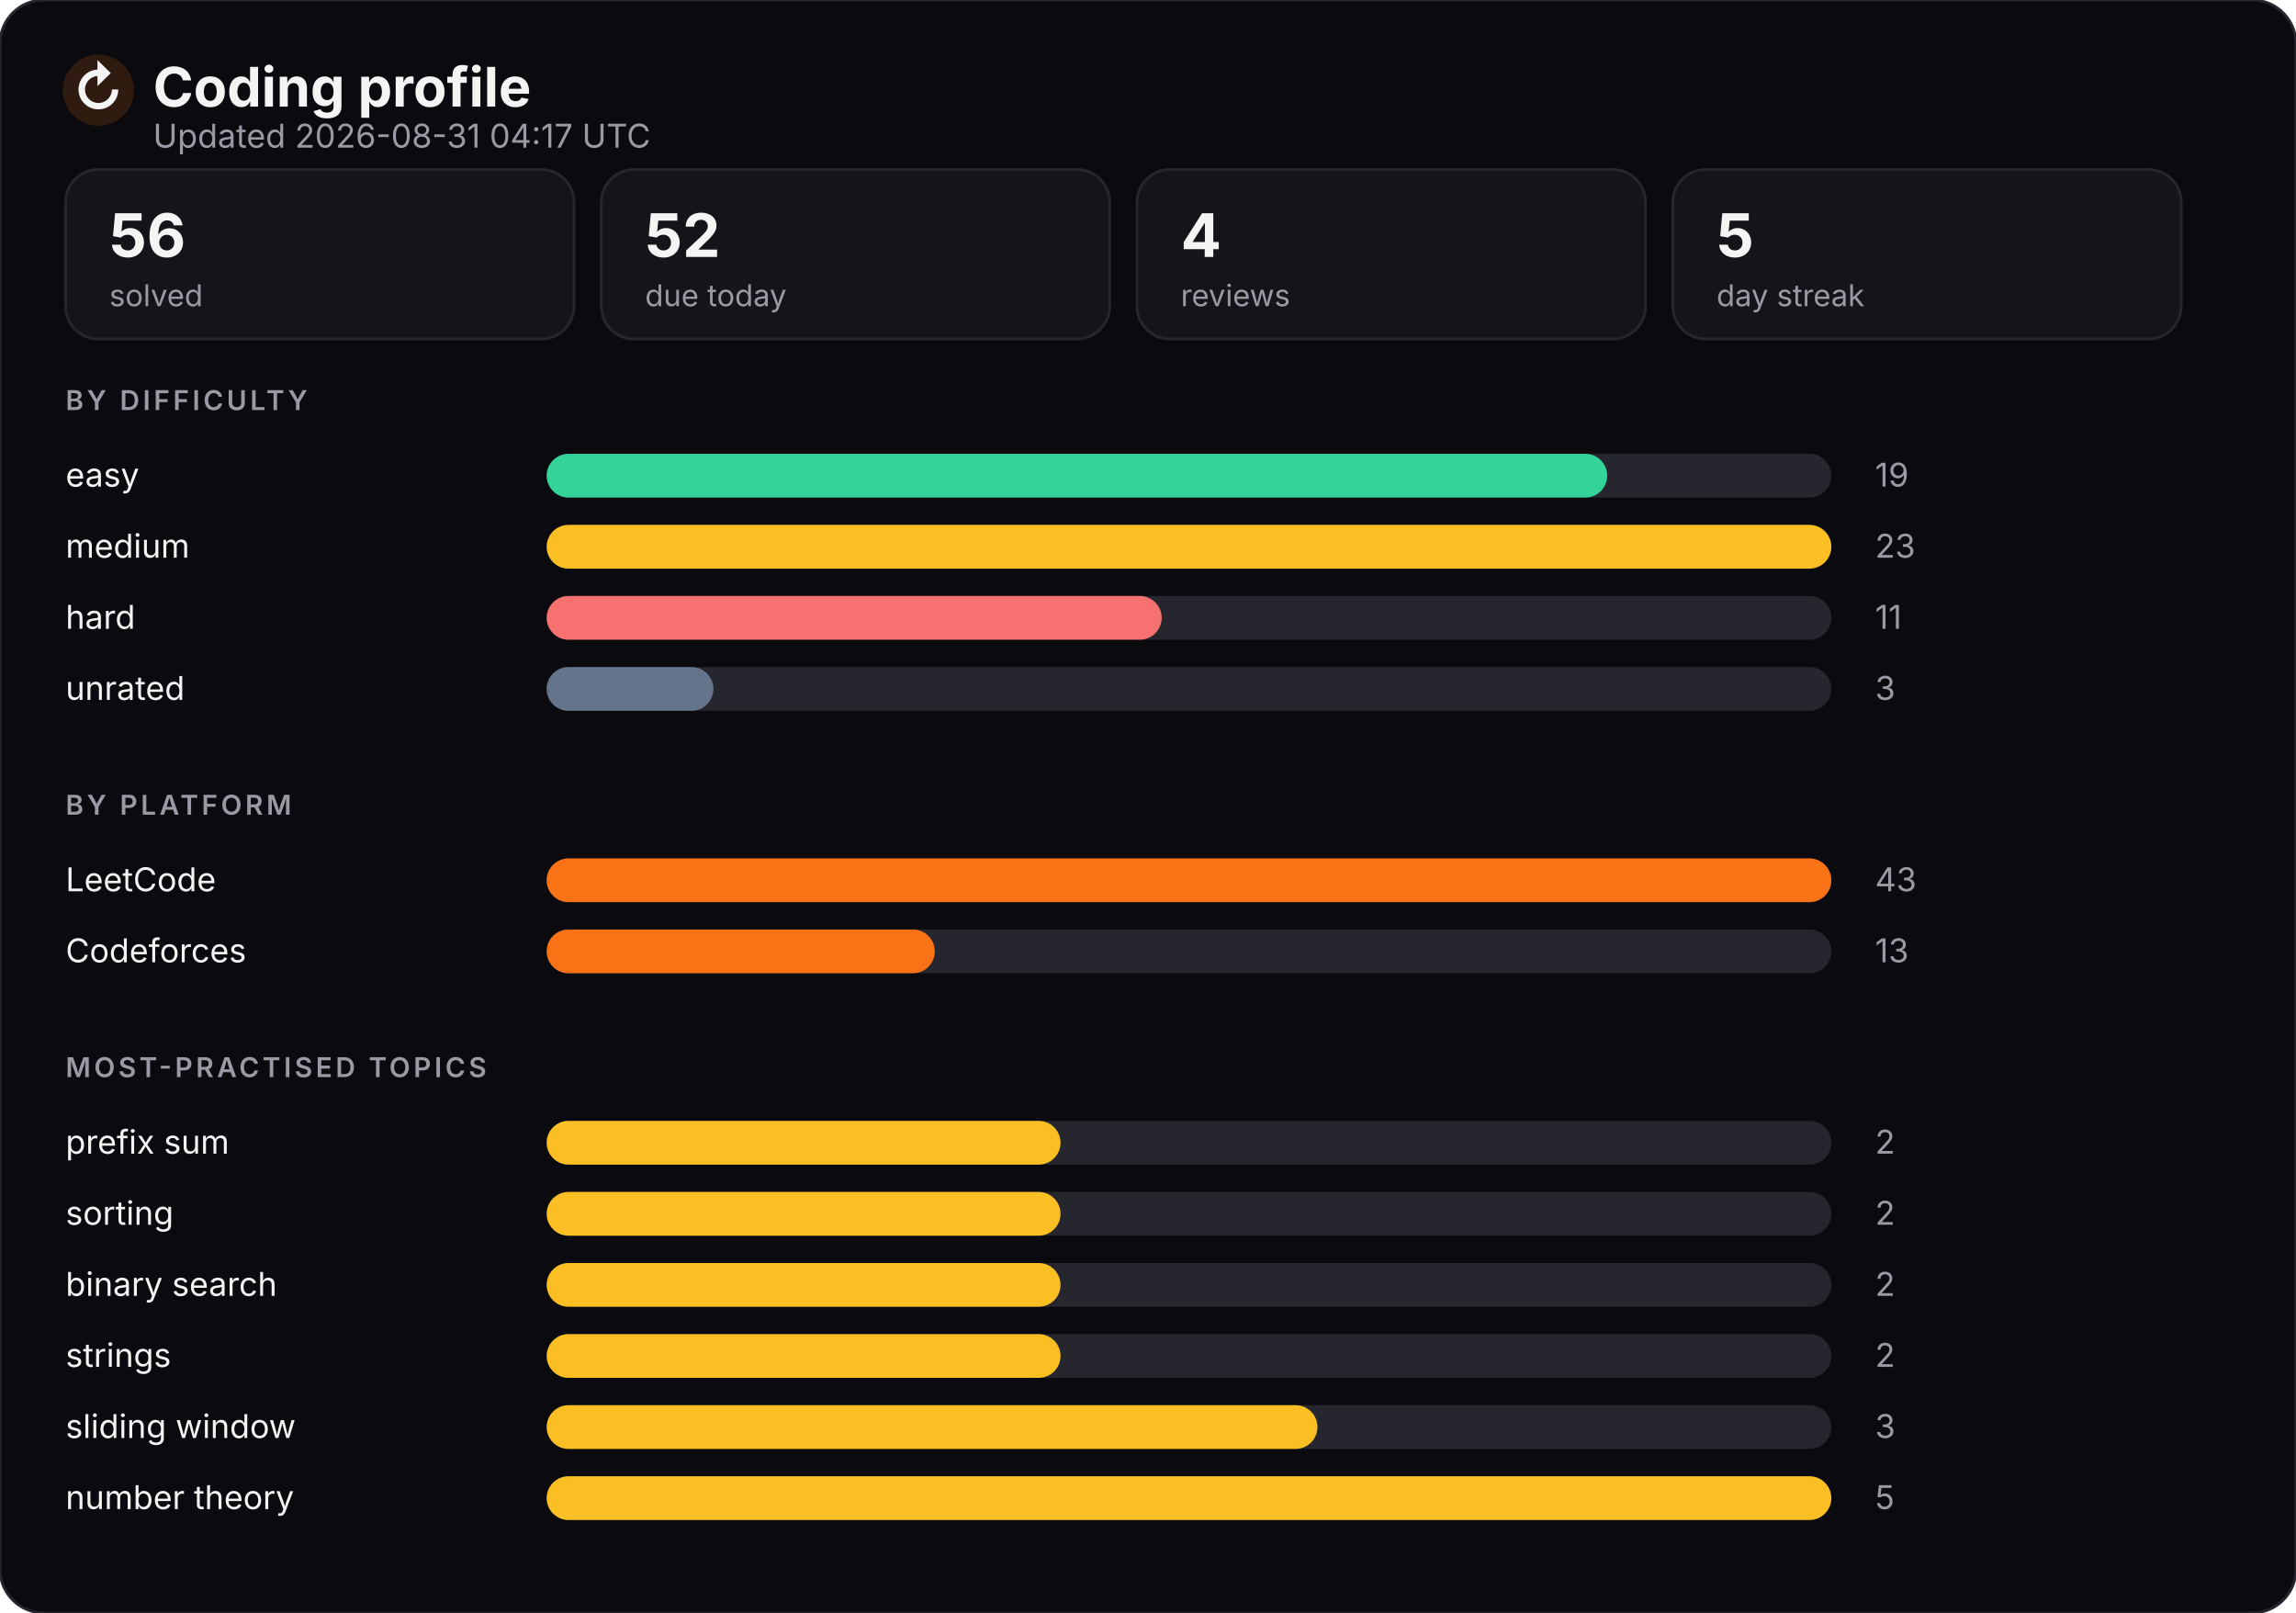
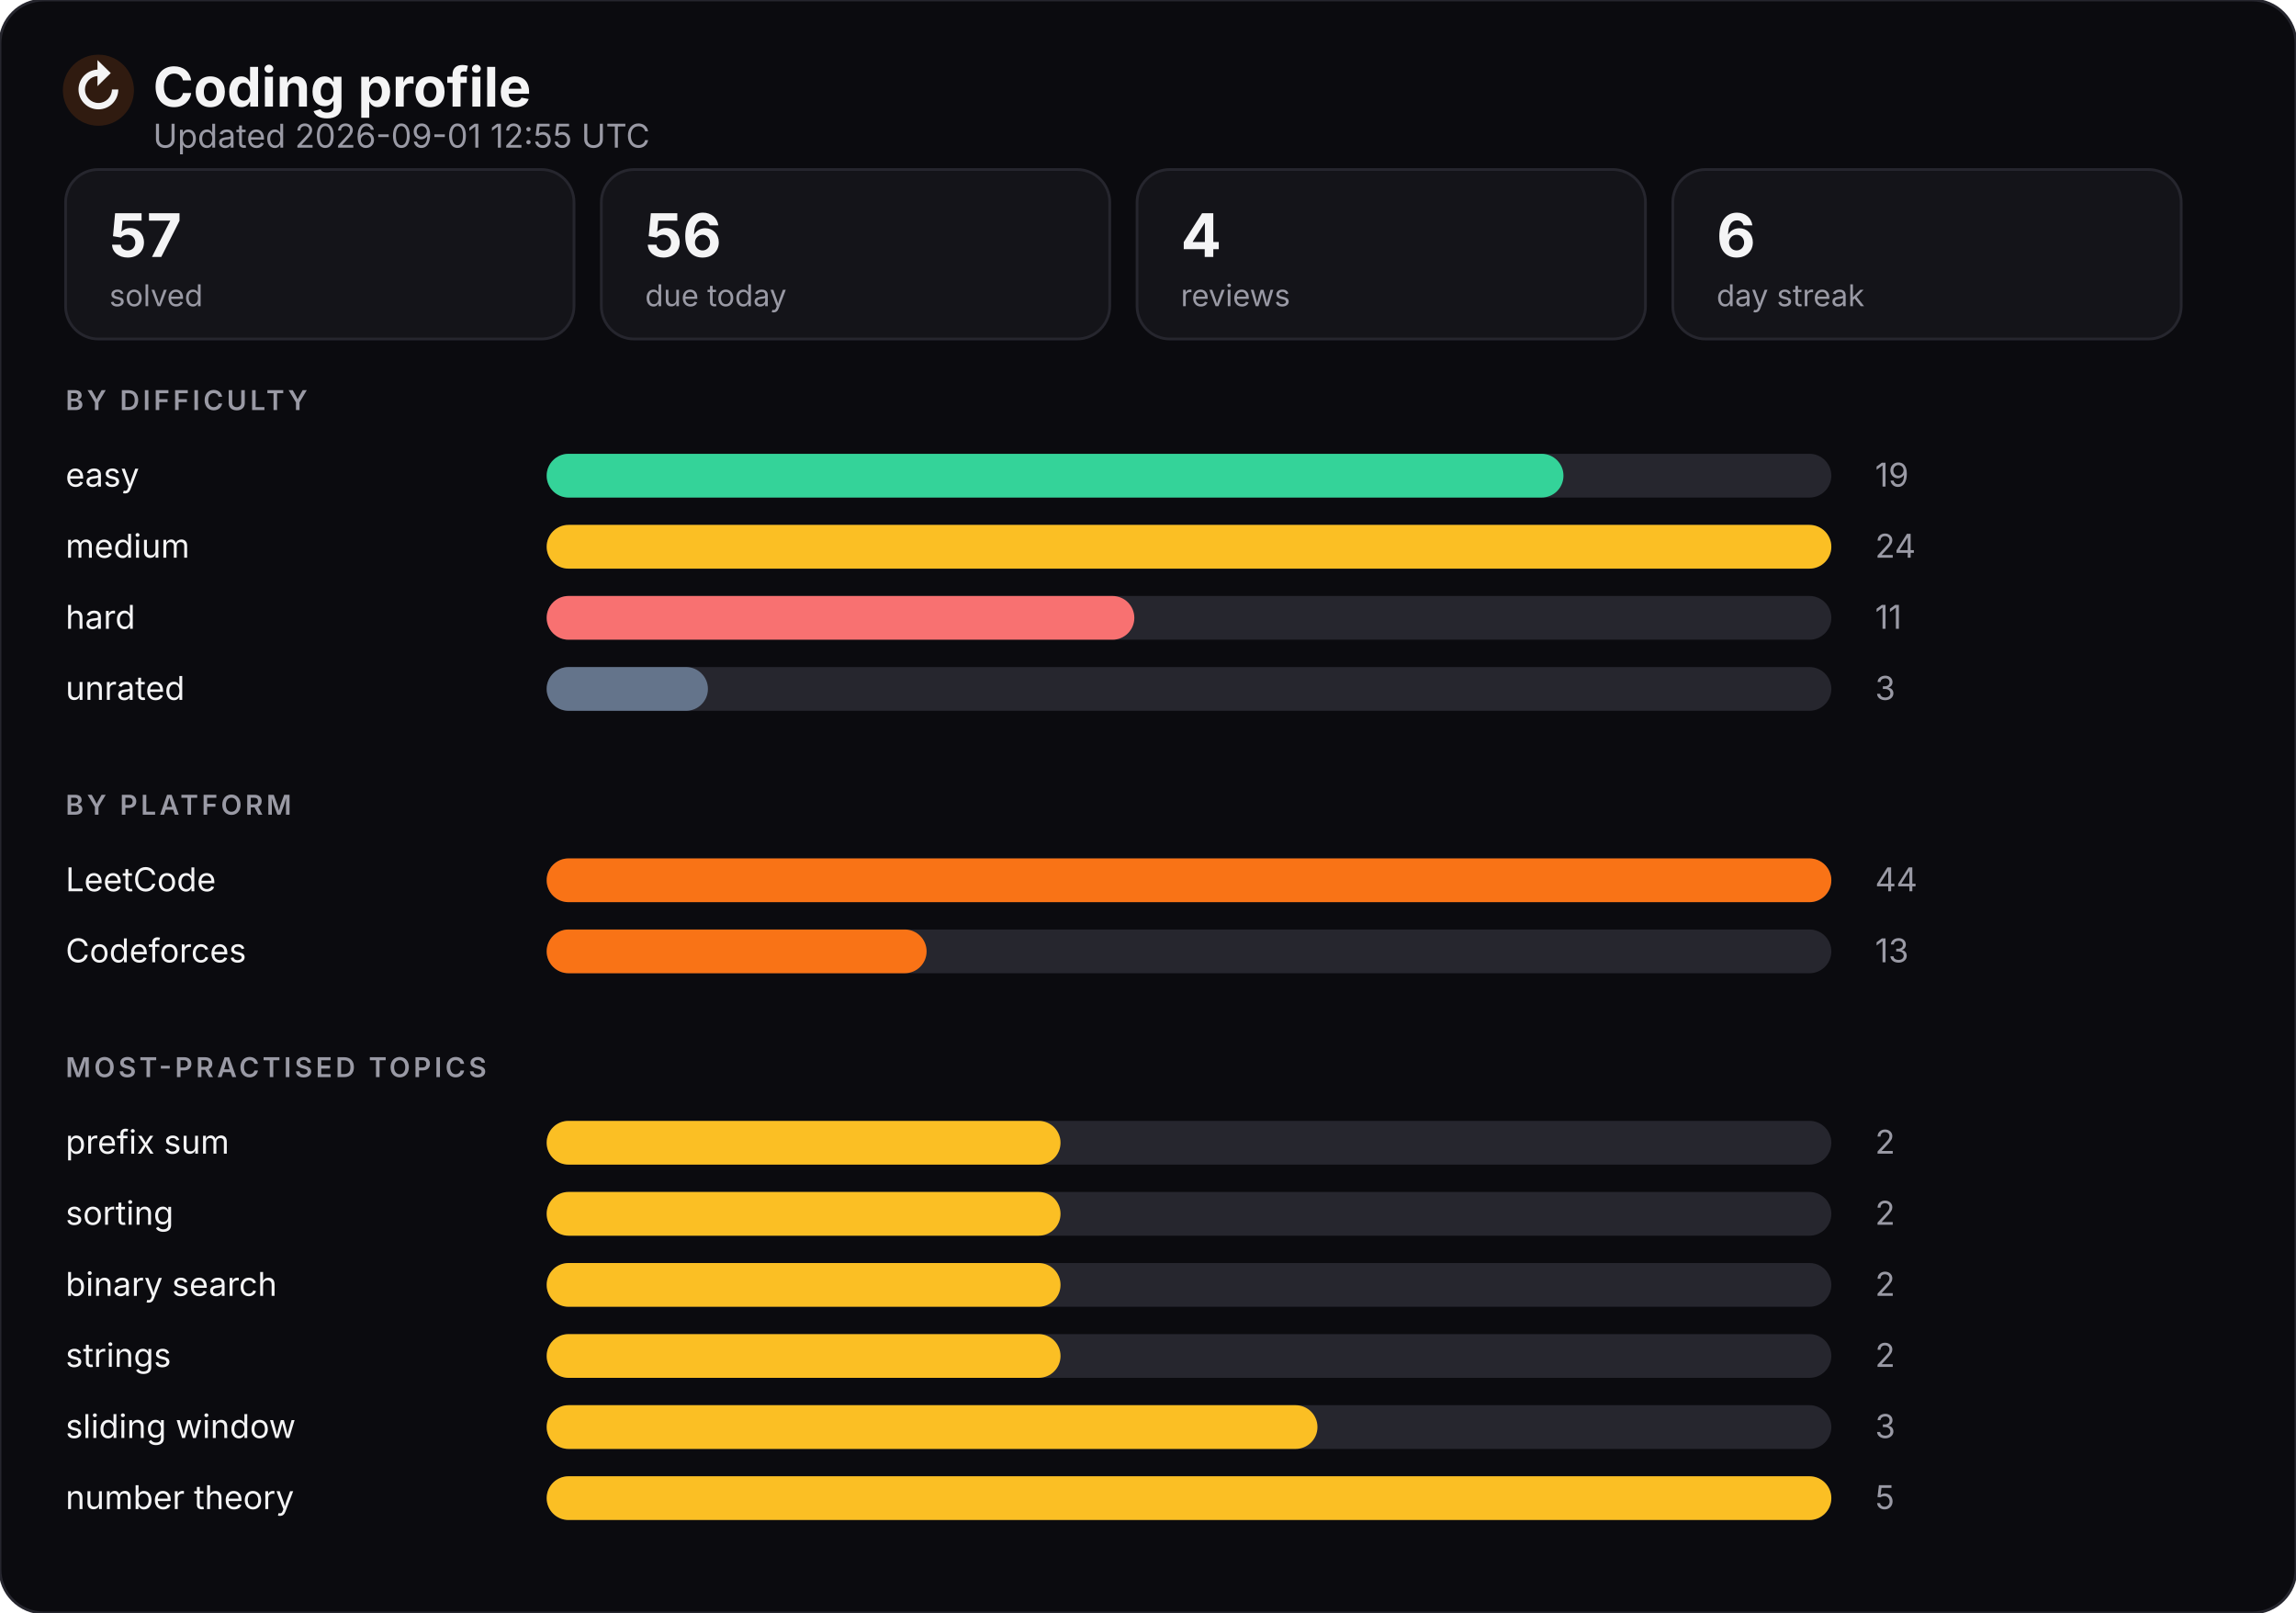
<svg xmlns="http://www.w3.org/2000/svg" width="840" height="590" viewBox="0 0 840 590" role="img" aria-label="Coding profile">
  <style>
    text { font-family: -apple-system, BlinkMacSystemFont, "Segoe UI", Inter, sans-serif; }
    .title { fill: #f4f4f5; font-size: 20px; font-weight: 700; }
    .subtitle { fill: #9a9aa5; font-size: 12px; }
    .section { fill: #9a9aa5; font-size: 10px; letter-spacing: 0.12em; font-weight: 600; }
    .label { fill: #f4f4f5; font-size: 12px; }
    .value { fill: #9a9aa5; font-size: 12px; }
    .tileValue { fill: #f4f4f5; font-size: 22px; font-weight: 700; }
    .tileLabel { fill: #9a9aa5; font-size: 11px; }

    .bar { transform-origin: 200px center; animation: grow 900ms cubic-bezier(.2,.8,.2,1) both; }
    .tile { animation: rise 600ms cubic-bezier(.2,.8,.2,1) both; }
    @keyframes grow { from { transform: scaleX(0); } to { transform: scaleX(1); } }
    @keyframes rise { from { opacity: 0; transform: translateY(6px); } to { opacity: 1; transform: none; } }
    @media (prefers-reduced-motion: reduce) {
      .bar, .tile { animation: none; }
    }
  </style>
  <rect width="840" height="590" rx="16" fill="#0b0b0f" stroke="#26262e" />
  <circle cx="36" cy="33" r="13" fill="#f97316" opacity="0.16" />
  <text x="36" y="40" class="title" fill="#f97316" text-anchor="middle">↻</text>
  <text x="56" y="39" class="title">Coding profile</text>
-   <text x="56" y="54" class="subtitle">Updated 2026-08-31 04:17 UTC</text>
+   <text x="56" y="54" class="subtitle">Updated 2026-09-01 12:55 UTC</text>
  <g class="tile" style="animation-delay:0s">
    <rect x="24" y="62" width="186" height="62" rx="12" fill="#141419" stroke="#26262e" />
-     <text x="40" y="94" class="tileValue">56</text>
+     <text x="40" y="94" class="tileValue">57</text>
    <text x="40" y="112" class="tileLabel">solved</text>
  </g>
  <g class="tile" style="animation-delay:0.06s">
    <rect x="220" y="62" width="186" height="62" rx="12" fill="#141419" stroke="#26262e" />
-     <text x="236" y="94" class="tileValue">52</text>
+     <text x="236" y="94" class="tileValue">56</text>
    <text x="236" y="112" class="tileLabel">due today</text>
  </g>
  <g class="tile" style="animation-delay:0.12s">
    <rect x="416" y="62" width="186" height="62" rx="12" fill="#141419" stroke="#26262e" />
    <text x="432" y="94" class="tileValue">4</text>
    <text x="432" y="112" class="tileLabel">reviews</text>
  </g>
  <g class="tile" style="animation-delay:0.18s">
    <rect x="612" y="62" width="186" height="62" rx="12" fill="#141419" stroke="#26262e" />
-     <text x="628" y="94" class="tileValue">5</text>
+     <text x="628" y="94" class="tileValue">6</text>
    <text x="628" y="112" class="tileLabel">day streak</text>
  </g>
  <text x="24" y="150" class="section">BY DIFFICULTY</text>
  <text x="24" y="178" class="label">easy</text>
  <rect x="200" y="166" width="470" height="16" rx="8" fill="#26262e" />
-   <rect x="200" y="166" width="388" height="16" rx="8" fill="#34d399" class="bar" style="animation-delay:0s" />
+   <rect x="200" y="166" width="372" height="16" rx="8" fill="#34d399" class="bar" style="animation-delay:0s" />
  <text x="686" y="178" class="value">19</text>
  <text x="24" y="204" class="label">medium</text>
  <rect x="200" y="192" width="470" height="16" rx="8" fill="#26262e" />
  <rect x="200" y="192" width="470" height="16" rx="8" fill="#fbbf24" class="bar" style="animation-delay:0.08s" />
-   <text x="686" y="204" class="value">23</text>
+   <text x="686" y="204" class="value">24</text>
  <text x="24" y="230" class="label">hard</text>
  <rect x="200" y="218" width="470" height="16" rx="8" fill="#26262e" />
-   <rect x="200" y="218" width="225" height="16" rx="8" fill="#f87171" class="bar" style="animation-delay:0.16s" />
+   <rect x="200" y="218" width="215" height="16" rx="8" fill="#f87171" class="bar" style="animation-delay:0.16s" />
  <text x="686" y="230" class="value">11</text>
  <text x="24" y="256" class="label">unrated</text>
  <rect x="200" y="244" width="470" height="16" rx="8" fill="#26262e" />
-   <rect x="200" y="244" width="61" height="16" rx="8" fill="#64748b" class="bar" style="animation-delay:0.24s" />
+   <rect x="200" y="244" width="59" height="16" rx="8" fill="#64748b" class="bar" style="animation-delay:0.24s" />
  <text x="686" y="256" class="value">3</text>
  <text x="24" y="298" class="section">BY PLATFORM</text>
  <text x="24" y="326" class="label">LeetCode</text>
  <rect x="200" y="314" width="470" height="16" rx="8" fill="#26262e" />
  <rect x="200" y="314" width="470" height="16" rx="8" fill="#f97316" class="bar" style="animation-delay:0.32s" />
-   <text x="686" y="326" class="value">43</text>
+   <text x="686" y="326" class="value">44</text>
  <text x="24" y="352" class="label">Codeforces</text>
  <rect x="200" y="340" width="470" height="16" rx="8" fill="#26262e" />
-   <rect x="200" y="340" width="142" height="16" rx="8" fill="#f97316" class="bar" style="animation-delay:0.4s" />
+   <rect x="200" y="340" width="139" height="16" rx="8" fill="#f97316" class="bar" style="animation-delay:0.4s" />
  <text x="686" y="352" class="value">13</text>
  <text x="24" y="394" class="section">MOST-PRACTISED TOPICS</text>
  <text x="24" y="422" class="label">prefix sum</text>
  <rect x="200" y="410" width="470" height="16" rx="8" fill="#26262e" />
  <rect x="200" y="410" width="188" height="16" rx="8" fill="#fbbf24" class="bar" style="animation-delay:0.48s" />
  <text x="686" y="422" class="value">2</text>
  <text x="24" y="448" class="label">sorting</text>
  <rect x="200" y="436" width="470" height="16" rx="8" fill="#26262e" />
  <rect x="200" y="436" width="188" height="16" rx="8" fill="#fbbf24" class="bar" style="animation-delay:0.56s" />
  <text x="686" y="448" class="value">2</text>
  <text x="24" y="474" class="label">binary search</text>
  <rect x="200" y="462" width="470" height="16" rx="8" fill="#26262e" />
  <rect x="200" y="462" width="188" height="16" rx="8" fill="#fbbf24" class="bar" style="animation-delay:0.64s" />
  <text x="686" y="474" class="value">2</text>
  <text x="24" y="500" class="label">strings</text>
  <rect x="200" y="488" width="470" height="16" rx="8" fill="#26262e" />
  <rect x="200" y="488" width="188" height="16" rx="8" fill="#fbbf24" class="bar" style="animation-delay:0.72s" />
  <text x="686" y="500" class="value">2</text>
  <text x="24" y="526" class="label">sliding window</text>
  <rect x="200" y="514" width="470" height="16" rx="8" fill="#26262e" />
  <rect x="200" y="514" width="282" height="16" rx="8" fill="#fbbf24" class="bar" style="animation-delay:0.8s" />
  <text x="686" y="526" class="value">3</text>
  <text x="24" y="552" class="label">number theory</text>
  <rect x="200" y="540" width="470" height="16" rx="8" fill="#26262e" />
  <rect x="200" y="540" width="470" height="16" rx="8" fill="#fbbf24" class="bar" style="animation-delay:0.88s" />
  <text x="686" y="552" class="value">5</text>
</svg>
